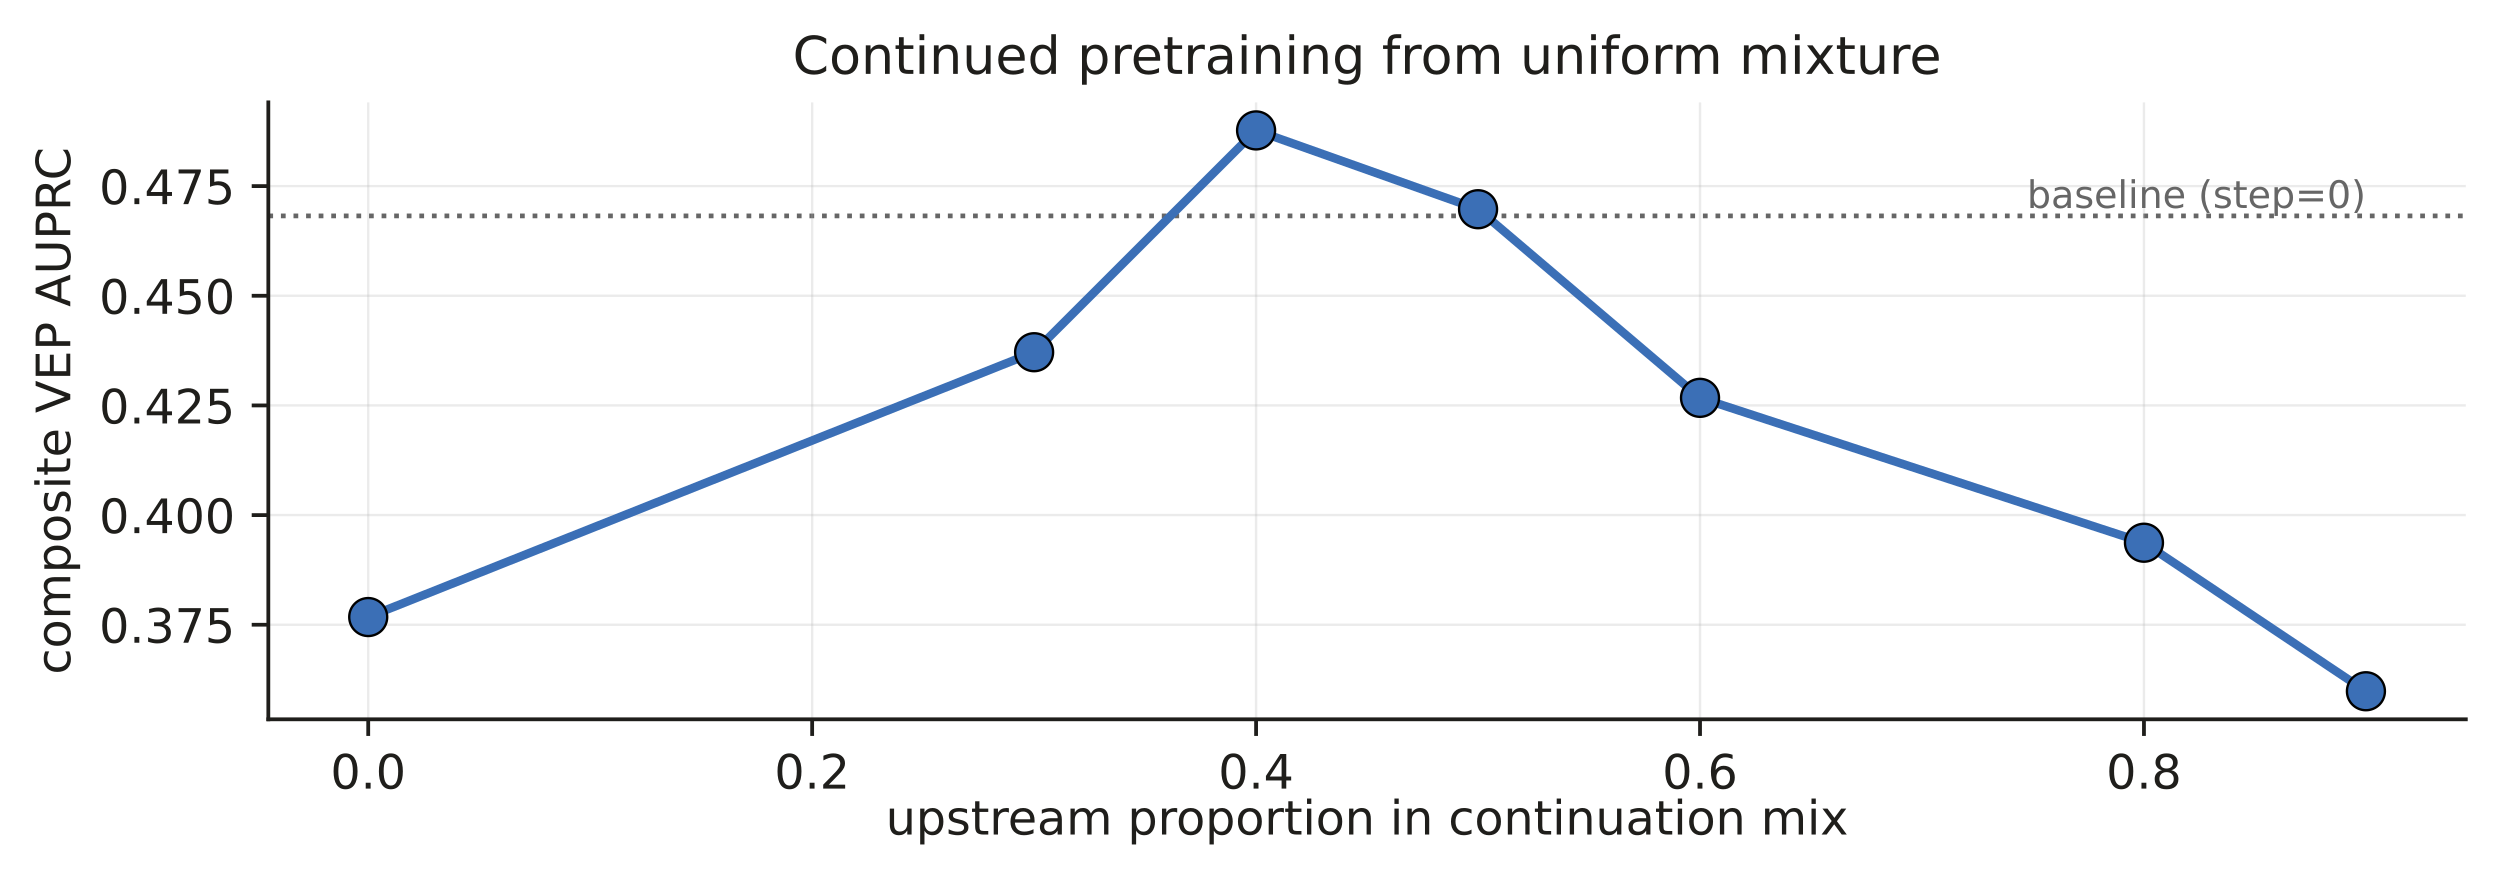
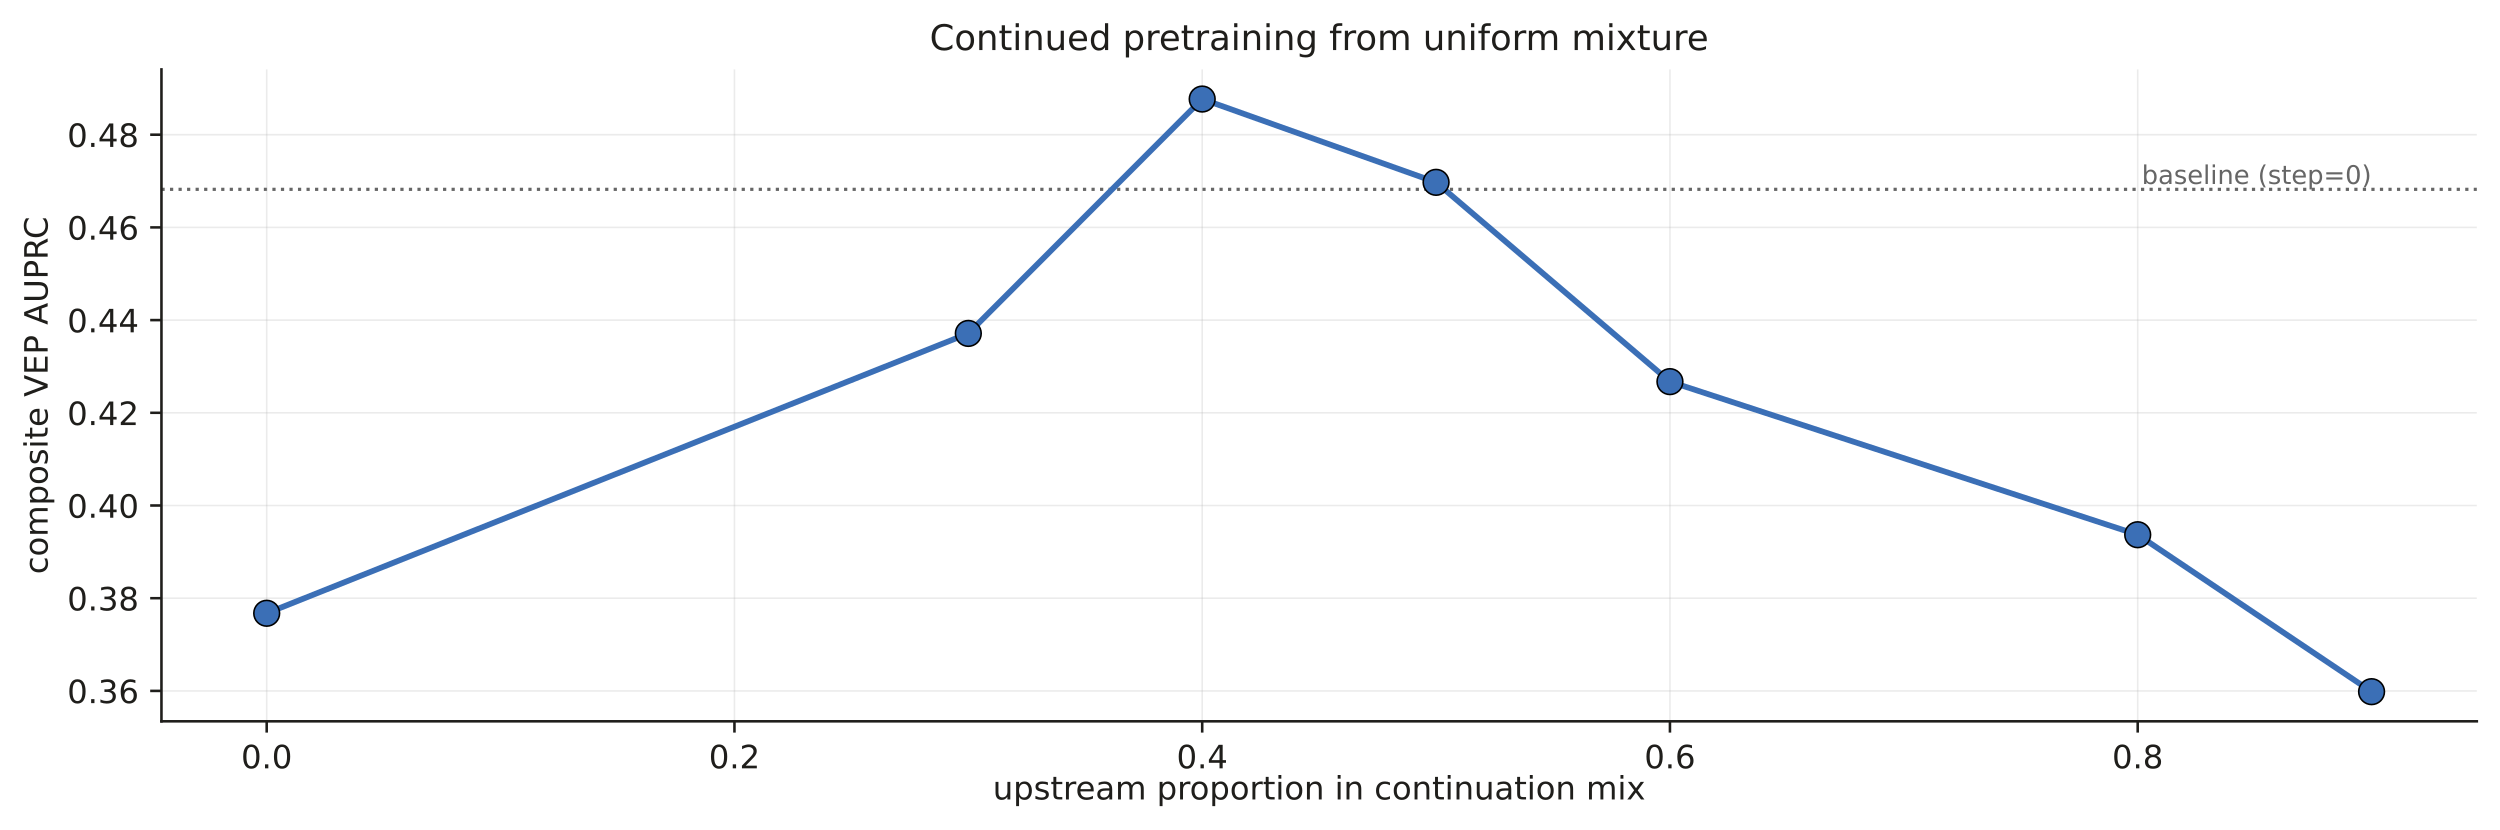
- <svg xmlns="http://www.w3.org/2000/svg" xmlns:xlink="http://www.w3.org/1999/xlink" width="526.46pt" height="185.029pt" viewBox="0 0 526.46 185.029" version="1.1">
+ <svg xmlns="http://www.w3.org/2000/svg" xmlns:xlink="http://www.w3.org/1999/xlink" width="776.444pt" height="257.579pt" viewBox="0 0 776.444 257.579" version="1.1">
  <defs>
    <style type="text/css">*{stroke-linejoin: round; stroke-linecap: butt}</style>
  </defs>
  <g id="figure_1">
    <g id="patch_1">
-       <path d="M 0 185.029  L 526.46 185.029  L 526.46 0  L 0 0  L 0 185.029  z " style="fill: none" />
+       <path d="M 0 257.579  L 776.444 257.579  L 776.444 0  L 0 0  L 0 257.579  z " style="fill: none" />
    </g>
    <g id="axes_1">
      <g id="patch_2">
-         <path d="M 56.506 151.473  L 519.26 151.473  L 519.26 21.558  L 56.506 21.558  L 56.506 151.473  z " style="fill: none" />
+         <path d="M 50.144 224.022  L 769.244 224.022  L 769.244 21.558  L 50.144 21.558  L 50.144 224.022  z " style="fill: none" />
      </g>
      <g id="line2d_1">
-         <path d="M 56.506 45.461  L 519.26 45.461  " clip-path="url(#p0cb43c7db9)" style="fill: none; stroke-dasharray: 1,1.65; stroke-dashoffset: 0; stroke: #666666" />
+         <path d="M 50.144 58.81  L 769.244 58.81  " clip-path="url(#pb565b9f259)" style="fill: none; stroke-dasharray: 1,1.65; stroke-dashoffset: 0; stroke: #666666" />
      </g>
      <g id="matplotlib.axis_1">
        <g id="xtick_1">
          <g id="line2d_2">
-             <path d="M 77.541 151.473  L 77.541 21.558  " clip-path="url(#p0cb43c7db9)" style="fill: none; stroke: #b0b0b0; stroke-opacity: 0.25; stroke-width: 0.5; stroke-linecap: square" />
+             <path d="M 82.83 224.022  L 82.83 21.558  " clip-path="url(#pb565b9f259)" style="fill: none; stroke: #b0b0b0; stroke-opacity: 0.25; stroke-width: 0.5; stroke-linecap: square" />
          </g>
          <g id="line2d_3">
            <defs>
-               <path id="mca9b90f1a2" d="M 0 0  L 0 3.5  " style="stroke: #1f1e1b; stroke-width: 0.8" />
+               <path id="m74d2e5edd4" d="M 0 0  L 0 3.5  " style="stroke: #1f1e1b; stroke-width: 0.8" />
            </defs>
            <g>
-               <use xlink:href="#mca9b90f1a2" x="77.541" y="151.473" style="fill: #1f1e1b; stroke: #1f1e1b; stroke-width: 0.8" />
+               <use xlink:href="#m74d2e5edd4" x="82.83" y="224.022" style="fill: #1f1e1b; stroke: #1f1e1b; stroke-width: 0.8" />
            </g>
          </g>
          <g id="text_1">
-             <text style="font-size: 10px; font-family: 'DejaVu Sans', 'Bitstream Vera Sans', 'Computer Modern Sans Serif', 'Lucida Grande', 'Verdana', 'Geneva', 'Lucid', 'Arial', 'Helvetica', 'Avant Garde', sans-serif; text-anchor: middle; fill: #1f1e1b" x="77.541" y="166.071" transform="rotate(-0 77.54053 166.0711)">0.0</text>
+             <text style="font-size: 10px; font-family: 'DejaVu Sans', 'Bitstream Vera Sans', 'Computer Modern Sans Serif', 'Lucida Grande', 'Verdana', 'Geneva', 'Lucid', 'Arial', 'Helvetica', 'Avant Garde', sans-serif; text-anchor: middle; fill: #1f1e1b" x="82.83" y="238.621" transform="rotate(-0 82.83011 238.6207)">0.0</text>
          </g>
        </g>
        <g id="xtick_2">
          <g id="line2d_4">
-             <path d="M 171.026 151.473  L 171.026 21.558  " clip-path="url(#p0cb43c7db9)" style="fill: none; stroke: #b0b0b0; stroke-opacity: 0.25; stroke-width: 0.5; stroke-linecap: square" />
+             <path d="M 228.103 224.022  L 228.103 21.558  " clip-path="url(#pb565b9f259)" style="fill: none; stroke: #b0b0b0; stroke-opacity: 0.25; stroke-width: 0.5; stroke-linecap: square" />
          </g>
          <g id="line2d_5">
            <g>
-               <use xlink:href="#mca9b90f1a2" x="171.026" y="151.473" style="fill: #1f1e1b; stroke: #1f1e1b; stroke-width: 0.8" />
+               <use xlink:href="#m74d2e5edd4" x="228.103" y="224.022" style="fill: #1f1e1b; stroke: #1f1e1b; stroke-width: 0.8" />
            </g>
          </g>
          <g id="text_2">
-             <text style="font-size: 10px; font-family: 'DejaVu Sans', 'Bitstream Vera Sans', 'Computer Modern Sans Serif', 'Lucida Grande', 'Verdana', 'Geneva', 'Lucid', 'Arial', 'Helvetica', 'Avant Garde', sans-serif; text-anchor: middle; fill: #1f1e1b" x="171.026" y="166.071" transform="rotate(-0 171.0262 166.0711)">0.2</text>
+             <text style="font-size: 10px; font-family: 'DejaVu Sans', 'Bitstream Vera Sans', 'Computer Modern Sans Serif', 'Lucida Grande', 'Verdana', 'Geneva', 'Lucid', 'Arial', 'Helvetica', 'Avant Garde', sans-serif; text-anchor: middle; fill: #1f1e1b" x="228.103" y="238.621" transform="rotate(-0 228.1028 238.6207)">0.2</text>
          </g>
        </g>
        <g id="xtick_3">
          <g id="line2d_6">
-             <path d="M 264.512 151.473  L 264.512 21.558  " clip-path="url(#p0cb43c7db9)" style="fill: none; stroke: #b0b0b0; stroke-opacity: 0.25; stroke-width: 0.5; stroke-linecap: square" />
+             <path d="M 373.376 224.022  L 373.376 21.558  " clip-path="url(#pb565b9f259)" style="fill: none; stroke: #b0b0b0; stroke-opacity: 0.25; stroke-width: 0.5; stroke-linecap: square" />
          </g>
          <g id="line2d_7">
            <g>
-               <use xlink:href="#mca9b90f1a2" x="264.512" y="151.473" style="fill: #1f1e1b; stroke: #1f1e1b; stroke-width: 0.8" />
+               <use xlink:href="#m74d2e5edd4" x="373.376" y="224.022" style="fill: #1f1e1b; stroke: #1f1e1b; stroke-width: 0.8" />
            </g>
          </g>
          <g id="text_3">
-             <text style="font-size: 10px; font-family: 'DejaVu Sans', 'Bitstream Vera Sans', 'Computer Modern Sans Serif', 'Lucida Grande', 'Verdana', 'Geneva', 'Lucid', 'Arial', 'Helvetica', 'Avant Garde', sans-serif; text-anchor: middle; fill: #1f1e1b" x="264.512" y="166.071" transform="rotate(-0 264.5119 166.0711)">0.4</text>
+             <text style="font-size: 10px; font-family: 'DejaVu Sans', 'Bitstream Vera Sans', 'Computer Modern Sans Serif', 'Lucida Grande', 'Verdana', 'Geneva', 'Lucid', 'Arial', 'Helvetica', 'Avant Garde', sans-serif; text-anchor: middle; fill: #1f1e1b" x="373.376" y="238.621" transform="rotate(-0 373.3756 238.6207)">0.4</text>
          </g>
        </g>
        <g id="xtick_4">
          <g id="line2d_8">
-             <path d="M 357.998 151.473  L 357.998 21.558  " clip-path="url(#p0cb43c7db9)" style="fill: none; stroke: #b0b0b0; stroke-opacity: 0.25; stroke-width: 0.5; stroke-linecap: square" />
+             <path d="M 518.648 224.022  L 518.648 21.558  " clip-path="url(#pb565b9f259)" style="fill: none; stroke: #b0b0b0; stroke-opacity: 0.25; stroke-width: 0.5; stroke-linecap: square" />
          </g>
          <g id="line2d_9">
            <g>
-               <use xlink:href="#mca9b90f1a2" x="357.998" y="151.473" style="fill: #1f1e1b; stroke: #1f1e1b; stroke-width: 0.8" />
+               <use xlink:href="#m74d2e5edd4" x="518.648" y="224.022" style="fill: #1f1e1b; stroke: #1f1e1b; stroke-width: 0.8" />
            </g>
          </g>
          <g id="text_4">
-             <text style="font-size: 10px; font-family: 'DejaVu Sans', 'Bitstream Vera Sans', 'Computer Modern Sans Serif', 'Lucida Grande', 'Verdana', 'Geneva', 'Lucid', 'Arial', 'Helvetica', 'Avant Garde', sans-serif; text-anchor: middle; fill: #1f1e1b" x="357.998" y="166.071" transform="rotate(-0 357.9976 166.0711)">0.6</text>
+             <text style="font-size: 10px; font-family: 'DejaVu Sans', 'Bitstream Vera Sans', 'Computer Modern Sans Serif', 'Lucida Grande', 'Verdana', 'Geneva', 'Lucid', 'Arial', 'Helvetica', 'Avant Garde', sans-serif; text-anchor: middle; fill: #1f1e1b" x="518.648" y="238.621" transform="rotate(-0 518.6483 238.6207)">0.6</text>
          </g>
        </g>
        <g id="xtick_5">
          <g id="line2d_10">
-             <path d="M 451.483 151.473  L 451.483 21.558  " clip-path="url(#p0cb43c7db9)" style="fill: none; stroke: #b0b0b0; stroke-opacity: 0.25; stroke-width: 0.5; stroke-linecap: square" />
+             <path d="M 663.921 224.022  L 663.921 21.558  " clip-path="url(#pb565b9f259)" style="fill: none; stroke: #b0b0b0; stroke-opacity: 0.25; stroke-width: 0.5; stroke-linecap: square" />
          </g>
          <g id="line2d_11">
            <g>
-               <use xlink:href="#mca9b90f1a2" x="451.483" y="151.473" style="fill: #1f1e1b; stroke: #1f1e1b; stroke-width: 0.8" />
+               <use xlink:href="#m74d2e5edd4" x="663.921" y="224.022" style="fill: #1f1e1b; stroke: #1f1e1b; stroke-width: 0.8" />
            </g>
          </g>
          <g id="text_5">
-             <text style="font-size: 10px; font-family: 'DejaVu Sans', 'Bitstream Vera Sans', 'Computer Modern Sans Serif', 'Lucida Grande', 'Verdana', 'Geneva', 'Lucid', 'Arial', 'Helvetica', 'Avant Garde', sans-serif; text-anchor: middle; fill: #1f1e1b" x="451.483" y="166.071" transform="rotate(-0 451.4833 166.0711)">0.8</text>
+             <text style="font-size: 10px; font-family: 'DejaVu Sans', 'Bitstream Vera Sans', 'Computer Modern Sans Serif', 'Lucida Grande', 'Verdana', 'Geneva', 'Lucid', 'Arial', 'Helvetica', 'Avant Garde', sans-serif; text-anchor: middle; fill: #1f1e1b" x="663.921" y="238.621" transform="rotate(-0 663.921 238.6207)">0.8</text>
          </g>
        </g>
        <g id="text_6">
-           <text style="font-size: 10px; font-family: 'DejaVu Sans', 'Bitstream Vera Sans', 'Computer Modern Sans Serif', 'Lucida Grande', 'Verdana', 'Geneva', 'Lucid', 'Arial', 'Helvetica', 'Avant Garde', sans-serif; text-anchor: middle; fill: #1f1e1b" x="287.883" y="175.749" transform="rotate(-0 287.8833 175.7492)">upstream proportion in continuation mix</text>
+           <text style="font-size: 10px; font-family: 'DejaVu Sans', 'Bitstream Vera Sans', 'Computer Modern Sans Serif', 'Lucida Grande', 'Verdana', 'Geneva', 'Lucid', 'Arial', 'Helvetica', 'Avant Garde', sans-serif; text-anchor: middle; fill: #1f1e1b" x="409.694" y="248.299" transform="rotate(-0 409.6938 248.2988)">upstream proportion in continuation mix</text>
        </g>
      </g>
      <g id="matplotlib.axis_2">
        <g id="ytick_1">
          <g id="line2d_12">
-             <path d="M 56.506 131.559  L 519.26 131.559  " clip-path="url(#p0cb43c7db9)" style="fill: none; stroke: #b0b0b0; stroke-opacity: 0.25; stroke-width: 0.5; stroke-linecap: square" />
+             <path d="M 50.144 214.581  L 769.244 214.581  " clip-path="url(#pb565b9f259)" style="fill: none; stroke: #b0b0b0; stroke-opacity: 0.25; stroke-width: 0.5; stroke-linecap: square" />
          </g>
          <g id="line2d_13">
            <defs>
-               <path id="m95931b25d7" d="M 0 0  L -3.5 0  " style="stroke: #1f1e1b; stroke-width: 0.8" />
+               <path id="m5940deb878" d="M 0 0  L -3.5 0  " style="stroke: #1f1e1b; stroke-width: 0.8" />
            </defs>
            <g>
-               <use xlink:href="#m95931b25d7" x="56.506" y="131.559" style="fill: #1f1e1b; stroke: #1f1e1b; stroke-width: 0.8" />
+               <use xlink:href="#m5940deb878" x="50.144" y="214.581" style="fill: #1f1e1b; stroke: #1f1e1b; stroke-width: 0.8" />
            </g>
          </g>
          <g id="text_7">
-             <text style="font-size: 10px; font-family: 'DejaVu Sans', 'Bitstream Vera Sans', 'Computer Modern Sans Serif', 'Lucida Grande', 'Verdana', 'Geneva', 'Lucid', 'Arial', 'Helvetica', 'Avant Garde', sans-serif; text-anchor: end; fill: #1f1e1b" x="49.506" y="135.358" transform="rotate(-0 49.50625 135.358)">0.375</text>
+             <text style="font-size: 10px; font-family: 'DejaVu Sans', 'Bitstream Vera Sans', 'Computer Modern Sans Serif', 'Lucida Grande', 'Verdana', 'Geneva', 'Lucid', 'Arial', 'Helvetica', 'Avant Garde', sans-serif; text-anchor: end; fill: #1f1e1b" x="43.144" y="218.38" transform="rotate(-0 43.14375 218.38)">0.36</text>
          </g>
        </g>
        <g id="ytick_2">
          <g id="line2d_14">
-             <path d="M 56.506 108.466  L 519.26 108.466  " clip-path="url(#p0cb43c7db9)" style="fill: none; stroke: #b0b0b0; stroke-opacity: 0.25; stroke-width: 0.5; stroke-linecap: square" />
+             <path d="M 50.144 185.79  L 769.244 185.79  " clip-path="url(#pb565b9f259)" style="fill: none; stroke: #b0b0b0; stroke-opacity: 0.25; stroke-width: 0.5; stroke-linecap: square" />
          </g>
          <g id="line2d_15">
            <g>
-               <use xlink:href="#m95931b25d7" x="56.506" y="108.466" style="fill: #1f1e1b; stroke: #1f1e1b; stroke-width: 0.8" />
+               <use xlink:href="#m5940deb878" x="50.144" y="185.79" style="fill: #1f1e1b; stroke: #1f1e1b; stroke-width: 0.8" />
            </g>
          </g>
          <g id="text_8">
-             <text style="font-size: 10px; font-family: 'DejaVu Sans', 'Bitstream Vera Sans', 'Computer Modern Sans Serif', 'Lucida Grande', 'Verdana', 'Geneva', 'Lucid', 'Arial', 'Helvetica', 'Avant Garde', sans-serif; text-anchor: end; fill: #1f1e1b" x="49.506" y="112.265" transform="rotate(-0 49.50625 112.2654)">0.400</text>
+             <text style="font-size: 10px; font-family: 'DejaVu Sans', 'Bitstream Vera Sans', 'Computer Modern Sans Serif', 'Lucida Grande', 'Verdana', 'Geneva', 'Lucid', 'Arial', 'Helvetica', 'Avant Garde', sans-serif; text-anchor: end; fill: #1f1e1b" x="43.144" y="189.589" transform="rotate(-0 43.14375 189.5892)">0.38</text>
          </g>
        </g>
        <g id="ytick_3">
          <g id="line2d_16">
-             <path d="M 56.506 85.373  L 519.26 85.373  " clip-path="url(#p0cb43c7db9)" style="fill: none; stroke: #b0b0b0; stroke-opacity: 0.25; stroke-width: 0.5; stroke-linecap: square" />
+             <path d="M 50.144 156.999  L 769.244 156.999  " clip-path="url(#pb565b9f259)" style="fill: none; stroke: #b0b0b0; stroke-opacity: 0.25; stroke-width: 0.5; stroke-linecap: square" />
          </g>
          <g id="line2d_17">
            <g>
-               <use xlink:href="#m95931b25d7" x="56.506" y="85.373" style="fill: #1f1e1b; stroke: #1f1e1b; stroke-width: 0.8" />
+               <use xlink:href="#m5940deb878" x="50.144" y="156.999" style="fill: #1f1e1b; stroke: #1f1e1b; stroke-width: 0.8" />
            </g>
          </g>
          <g id="text_9">
-             <text style="font-size: 10px; font-family: 'DejaVu Sans', 'Bitstream Vera Sans', 'Computer Modern Sans Serif', 'Lucida Grande', 'Verdana', 'Geneva', 'Lucid', 'Arial', 'Helvetica', 'Avant Garde', sans-serif; text-anchor: end; fill: #1f1e1b" x="49.506" y="89.173" transform="rotate(-0 49.50625 89.17271)">0.425</text>
+             <text style="font-size: 10px; font-family: 'DejaVu Sans', 'Bitstream Vera Sans', 'Computer Modern Sans Serif', 'Lucida Grande', 'Verdana', 'Geneva', 'Lucid', 'Arial', 'Helvetica', 'Avant Garde', sans-serif; text-anchor: end; fill: #1f1e1b" x="43.144" y="160.798" transform="rotate(-0 43.14375 160.7983)">0.40</text>
          </g>
        </g>
        <g id="ytick_4">
          <g id="line2d_18">
-             <path d="M 56.506 62.281  L 519.26 62.281  " clip-path="url(#p0cb43c7db9)" style="fill: none; stroke: #b0b0b0; stroke-opacity: 0.25; stroke-width: 0.5; stroke-linecap: square" />
+             <path d="M 50.144 128.208  L 769.244 128.208  " clip-path="url(#pb565b9f259)" style="fill: none; stroke: #b0b0b0; stroke-opacity: 0.25; stroke-width: 0.5; stroke-linecap: square" />
          </g>
          <g id="line2d_19">
            <g>
-               <use xlink:href="#m95931b25d7" x="56.506" y="62.281" style="fill: #1f1e1b; stroke: #1f1e1b; stroke-width: 0.8" />
+               <use xlink:href="#m5940deb878" x="50.144" y="128.208" style="fill: #1f1e1b; stroke: #1f1e1b; stroke-width: 0.8" />
            </g>
          </g>
          <g id="text_10">
-             <text style="font-size: 10px; font-family: 'DejaVu Sans', 'Bitstream Vera Sans', 'Computer Modern Sans Serif', 'Lucida Grande', 'Verdana', 'Geneva', 'Lucid', 'Arial', 'Helvetica', 'Avant Garde', sans-serif; text-anchor: end; fill: #1f1e1b" x="49.506" y="66.08" transform="rotate(-0 49.50625 66.08005)">0.450</text>
+             <text style="font-size: 10px; font-family: 'DejaVu Sans', 'Bitstream Vera Sans', 'Computer Modern Sans Serif', 'Lucida Grande', 'Verdana', 'Geneva', 'Lucid', 'Arial', 'Helvetica', 'Avant Garde', sans-serif; text-anchor: end; fill: #1f1e1b" x="43.144" y="132.007" transform="rotate(-0 43.14375 132.0075)">0.42</text>
          </g>
        </g>
        <g id="ytick_5">
          <g id="line2d_20">
-             <path d="M 56.506 39.188  L 519.26 39.188  " clip-path="url(#p0cb43c7db9)" style="fill: none; stroke: #b0b0b0; stroke-opacity: 0.25; stroke-width: 0.5; stroke-linecap: square" />
+             <path d="M 50.144 99.417  L 769.244 99.417  " clip-path="url(#pb565b9f259)" style="fill: none; stroke: #b0b0b0; stroke-opacity: 0.25; stroke-width: 0.5; stroke-linecap: square" />
          </g>
          <g id="line2d_21">
            <g>
-               <use xlink:href="#m95931b25d7" x="56.506" y="39.188" style="fill: #1f1e1b; stroke: #1f1e1b; stroke-width: 0.8" />
+               <use xlink:href="#m5940deb878" x="50.144" y="99.417" style="fill: #1f1e1b; stroke: #1f1e1b; stroke-width: 0.8" />
            </g>
          </g>
          <g id="text_11">
-             <text style="font-size: 10px; font-family: 'DejaVu Sans', 'Bitstream Vera Sans', 'Computer Modern Sans Serif', 'Lucida Grande', 'Verdana', 'Geneva', 'Lucid', 'Arial', 'Helvetica', 'Avant Garde', sans-serif; text-anchor: end; fill: #1f1e1b" x="49.506" y="42.987" transform="rotate(-0 49.50625 42.98739)">0.475</text>
-           </g>
-         </g>
-         <g id="text_12">
-           <text style="font-size: 10px; font-family: 'DejaVu Sans', 'Bitstream Vera Sans', 'Computer Modern Sans Serif', 'Lucida Grande', 'Verdana', 'Geneva', 'Lucid', 'Arial', 'Helvetica', 'Avant Garde', sans-serif; text-anchor: middle; fill: #1f1e1b" x="14.798" y="86.515" transform="rotate(-90 14.79844 86.51548)">composite VEP AUPRC</text>
+             <text style="font-size: 10px; font-family: 'DejaVu Sans', 'Bitstream Vera Sans', 'Computer Modern Sans Serif', 'Lucida Grande', 'Verdana', 'Geneva', 'Lucid', 'Arial', 'Helvetica', 'Avant Garde', sans-serif; text-anchor: end; fill: #1f1e1b" x="43.144" y="103.217" transform="rotate(-0 43.14375 103.2166)">0.44</text>
+           </g>
+         </g>
+         <g id="ytick_6">
+           <g id="line2d_22">
+             <path d="M 50.144 70.627  L 769.244 70.627  " clip-path="url(#pb565b9f259)" style="fill: none; stroke: #b0b0b0; stroke-opacity: 0.25; stroke-width: 0.5; stroke-linecap: square" />
+           </g>
+           <g id="line2d_23">
+             <g>
+               <use xlink:href="#m5940deb878" x="50.144" y="70.627" style="fill: #1f1e1b; stroke: #1f1e1b; stroke-width: 0.8" />
+             </g>
+           </g>
+           <g id="text_12">
+             <text style="font-size: 10px; font-family: 'DejaVu Sans', 'Bitstream Vera Sans', 'Computer Modern Sans Serif', 'Lucida Grande', 'Verdana', 'Geneva', 'Lucid', 'Arial', 'Helvetica', 'Avant Garde', sans-serif; text-anchor: end; fill: #1f1e1b" x="43.144" y="74.426" transform="rotate(-0 43.14375 74.42579)">0.46</text>
+           </g>
+         </g>
+         <g id="ytick_7">
+           <g id="line2d_24">
+             <path d="M 50.144 41.836  L 769.244 41.836  " clip-path="url(#pb565b9f259)" style="fill: none; stroke: #b0b0b0; stroke-opacity: 0.25; stroke-width: 0.5; stroke-linecap: square" />
+           </g>
+           <g id="line2d_25">
+             <g>
+               <use xlink:href="#m5940deb878" x="50.144" y="41.836" style="fill: #1f1e1b; stroke: #1f1e1b; stroke-width: 0.8" />
+             </g>
+           </g>
+           <g id="text_13">
+             <text style="font-size: 10px; font-family: 'DejaVu Sans', 'Bitstream Vera Sans', 'Computer Modern Sans Serif', 'Lucida Grande', 'Verdana', 'Geneva', 'Lucid', 'Arial', 'Helvetica', 'Avant Garde', sans-serif; text-anchor: end; fill: #1f1e1b" x="43.144" y="45.635" transform="rotate(-0 43.14375 45.63493)">0.48</text>
+           </g>
+         </g>
+         <g id="text_14">
+           <text style="font-size: 10px; font-family: 'DejaVu Sans', 'Bitstream Vera Sans', 'Computer Modern Sans Serif', 'Lucida Grande', 'Verdana', 'Geneva', 'Lucid', 'Arial', 'Helvetica', 'Avant Garde', sans-serif; text-anchor: middle; fill: #1f1e1b" x="14.798" y="122.79" transform="rotate(-90 14.79844 122.7903)">composite VEP AUPRC</text>
        </g>
      </g>
      <g id="patch_3">
-         <path d="M 56.506 151.473  L 56.506 21.558  " style="fill: none; stroke: #1f1e1b; stroke-width: 0.8; stroke-linejoin: miter; stroke-linecap: square" />
+         <path d="M 50.144 224.022  L 50.144 21.558  " style="fill: none; stroke: #1f1e1b; stroke-width: 0.8; stroke-linejoin: miter; stroke-linecap: square" />
      </g>
      <g id="patch_4">
-         <path d="M 56.506 151.473  L 519.26 151.473  " style="fill: none; stroke: #1f1e1b; stroke-width: 0.8; stroke-linejoin: miter; stroke-linecap: square" />
-       </g>
-       <g id="text_13">
-         <text style="font-size: 8px; font-family: 'DejaVu Sans', 'Bitstream Vera Sans', 'Computer Modern Sans Serif', 'Lucida Grande', 'Verdana', 'Geneva', 'Lucid', 'Arial', 'Helvetica', 'Avant Garde', sans-serif; text-anchor: end; fill: #666666" x="498.226" y="43.798" transform="rotate(-0 498.2261 43.79774)">baseline (step=0)  </text>
-       </g>
-       <g id="line2d_22">
-         <path d="M 77.541 129.941  L 217.769 74.172  L 264.512 27.463  L 311.255 44.06  L 357.998 83.781  L 451.483 114.29  L 498.226 145.567  " clip-path="url(#p0cb43c7db9)" style="fill: none; stroke: #3b6fb6; stroke-width: 1.8; stroke-linecap: square" />
+         <path d="M 50.144 224.022  L 769.244 224.022  " style="fill: none; stroke: #1f1e1b; stroke-width: 0.8; stroke-linejoin: miter; stroke-linecap: square" />
+       </g>
+       <g id="text_15">
+         <text style="font-size: 8px; font-family: 'DejaVu Sans', 'Bitstream Vera Sans', 'Computer Modern Sans Serif', 'Lucida Grande', 'Verdana', 'Geneva', 'Lucid', 'Arial', 'Helvetica', 'Avant Garde', sans-serif; text-anchor: end; fill: #666666" x="736.557" y="57.146" transform="rotate(-0 736.5574 57.14629)">baseline (step=0)  </text>
+       </g>
+       <g id="line2d_26">
+         <path d="M 82.83 190.466  L 300.739 103.553  L 373.376 30.761  L 446.012 56.627  L 518.648 118.529  L 663.921 166.076  L 736.557 214.819  " clip-path="url(#pb565b9f259)" style="fill: none; stroke: #3b6fb6; stroke-width: 1.8; stroke-linecap: square" />
        <defs>
-           <path id="m58dd73ab74" d="M 0 4  C 1.061 4 2.078 3.579 2.828 2.828  C 3.579 2.078 4 1.061 4 0  C 4 -1.061 3.579 -2.078 2.828 -2.828  C 2.078 -3.579 1.061 -4 0 -4  C -1.061 -4 -2.078 -3.579 -2.828 -2.828  C -3.579 -2.078 -4 -1.061 -4 0  C -4 1.061 -3.579 2.078 -2.828 2.828  C -2.078 3.579 -1.061 4 0 4  z " style="stroke: #000000; stroke-width: 0.5" />
+           <path id="m2676ee4bad" d="M 0 4  C 1.061 4 2.078 3.579 2.828 2.828  C 3.579 2.078 4 1.061 4 0  C 4 -1.061 3.579 -2.078 2.828 -2.828  C 2.078 -3.579 1.061 -4 0 -4  C -1.061 -4 -2.078 -3.579 -2.828 -2.828  C -3.579 -2.078 -4 -1.061 -4 0  C -4 1.061 -3.579 2.078 -2.828 2.828  C -2.078 3.579 -1.061 4 0 4  z " style="stroke: #000000; stroke-width: 0.5" />
        </defs>
-         <g clip-path="url(#p0cb43c7db9)">
-           <use xlink:href="#m58dd73ab74" x="77.541" y="129.941" style="fill: #3b6fb6; stroke: #000000; stroke-width: 0.5" />
-           <use xlink:href="#m58dd73ab74" x="217.769" y="74.172" style="fill: #3b6fb6; stroke: #000000; stroke-width: 0.5" />
-           <use xlink:href="#m58dd73ab74" x="264.512" y="27.463" style="fill: #3b6fb6; stroke: #000000; stroke-width: 0.5" />
-           <use xlink:href="#m58dd73ab74" x="311.255" y="44.06" style="fill: #3b6fb6; stroke: #000000; stroke-width: 0.5" />
-           <use xlink:href="#m58dd73ab74" x="357.998" y="83.781" style="fill: #3b6fb6; stroke: #000000; stroke-width: 0.5" />
-           <use xlink:href="#m58dd73ab74" x="451.483" y="114.29" style="fill: #3b6fb6; stroke: #000000; stroke-width: 0.5" />
-           <use xlink:href="#m58dd73ab74" x="498.226" y="145.567" style="fill: #3b6fb6; stroke: #000000; stroke-width: 0.5" />
-         </g>
-       </g>
-       <g id="text_14">
-         <text style="font-size: 11px; font-family: 'DejaVu Sans', 'Bitstream Vera Sans', 'Computer Modern Sans Serif', 'Lucida Grande', 'Verdana', 'Geneva', 'Lucid', 'Arial', 'Helvetica', 'Avant Garde', sans-serif; text-anchor: middle; fill: #1f1e1b" x="287.883" y="15.558" transform="rotate(-0 287.8833 15.55828)">Continued pretraining from uniform mixture</text>
+         <g clip-path="url(#pb565b9f259)">
+           <use xlink:href="#m2676ee4bad" x="82.83" y="190.466" style="fill: #3b6fb6; stroke: #000000; stroke-width: 0.5" />
+           <use xlink:href="#m2676ee4bad" x="300.739" y="103.553" style="fill: #3b6fb6; stroke: #000000; stroke-width: 0.5" />
+           <use xlink:href="#m2676ee4bad" x="373.376" y="30.761" style="fill: #3b6fb6; stroke: #000000; stroke-width: 0.5" />
+           <use xlink:href="#m2676ee4bad" x="446.012" y="56.627" style="fill: #3b6fb6; stroke: #000000; stroke-width: 0.5" />
+           <use xlink:href="#m2676ee4bad" x="518.648" y="118.529" style="fill: #3b6fb6; stroke: #000000; stroke-width: 0.5" />
+           <use xlink:href="#m2676ee4bad" x="663.921" y="166.076" style="fill: #3b6fb6; stroke: #000000; stroke-width: 0.5" />
+           <use xlink:href="#m2676ee4bad" x="736.557" y="214.819" style="fill: #3b6fb6; stroke: #000000; stroke-width: 0.5" />
+         </g>
+       </g>
+       <g id="text_16">
+         <text style="font-size: 11px; font-family: 'DejaVu Sans', 'Bitstream Vera Sans', 'Computer Modern Sans Serif', 'Lucida Grande', 'Verdana', 'Geneva', 'Lucid', 'Arial', 'Helvetica', 'Avant Garde', sans-serif; text-anchor: middle; fill: #1f1e1b" x="409.694" y="15.558" transform="rotate(-0 409.6938 15.55828)">Continued pretraining from uniform mixture</text>
      </g>
    </g>
  </g>
  <defs>
-     <clipPath id="p0cb43c7db9">
-       <rect x="56.506" y="21.558" width="462.754" height="129.914" />
+     <clipPath id="pb565b9f259">
+       <rect x="50.144" y="21.558" width="719.1" height="202.464" />
    </clipPath>
  </defs>
</svg>
